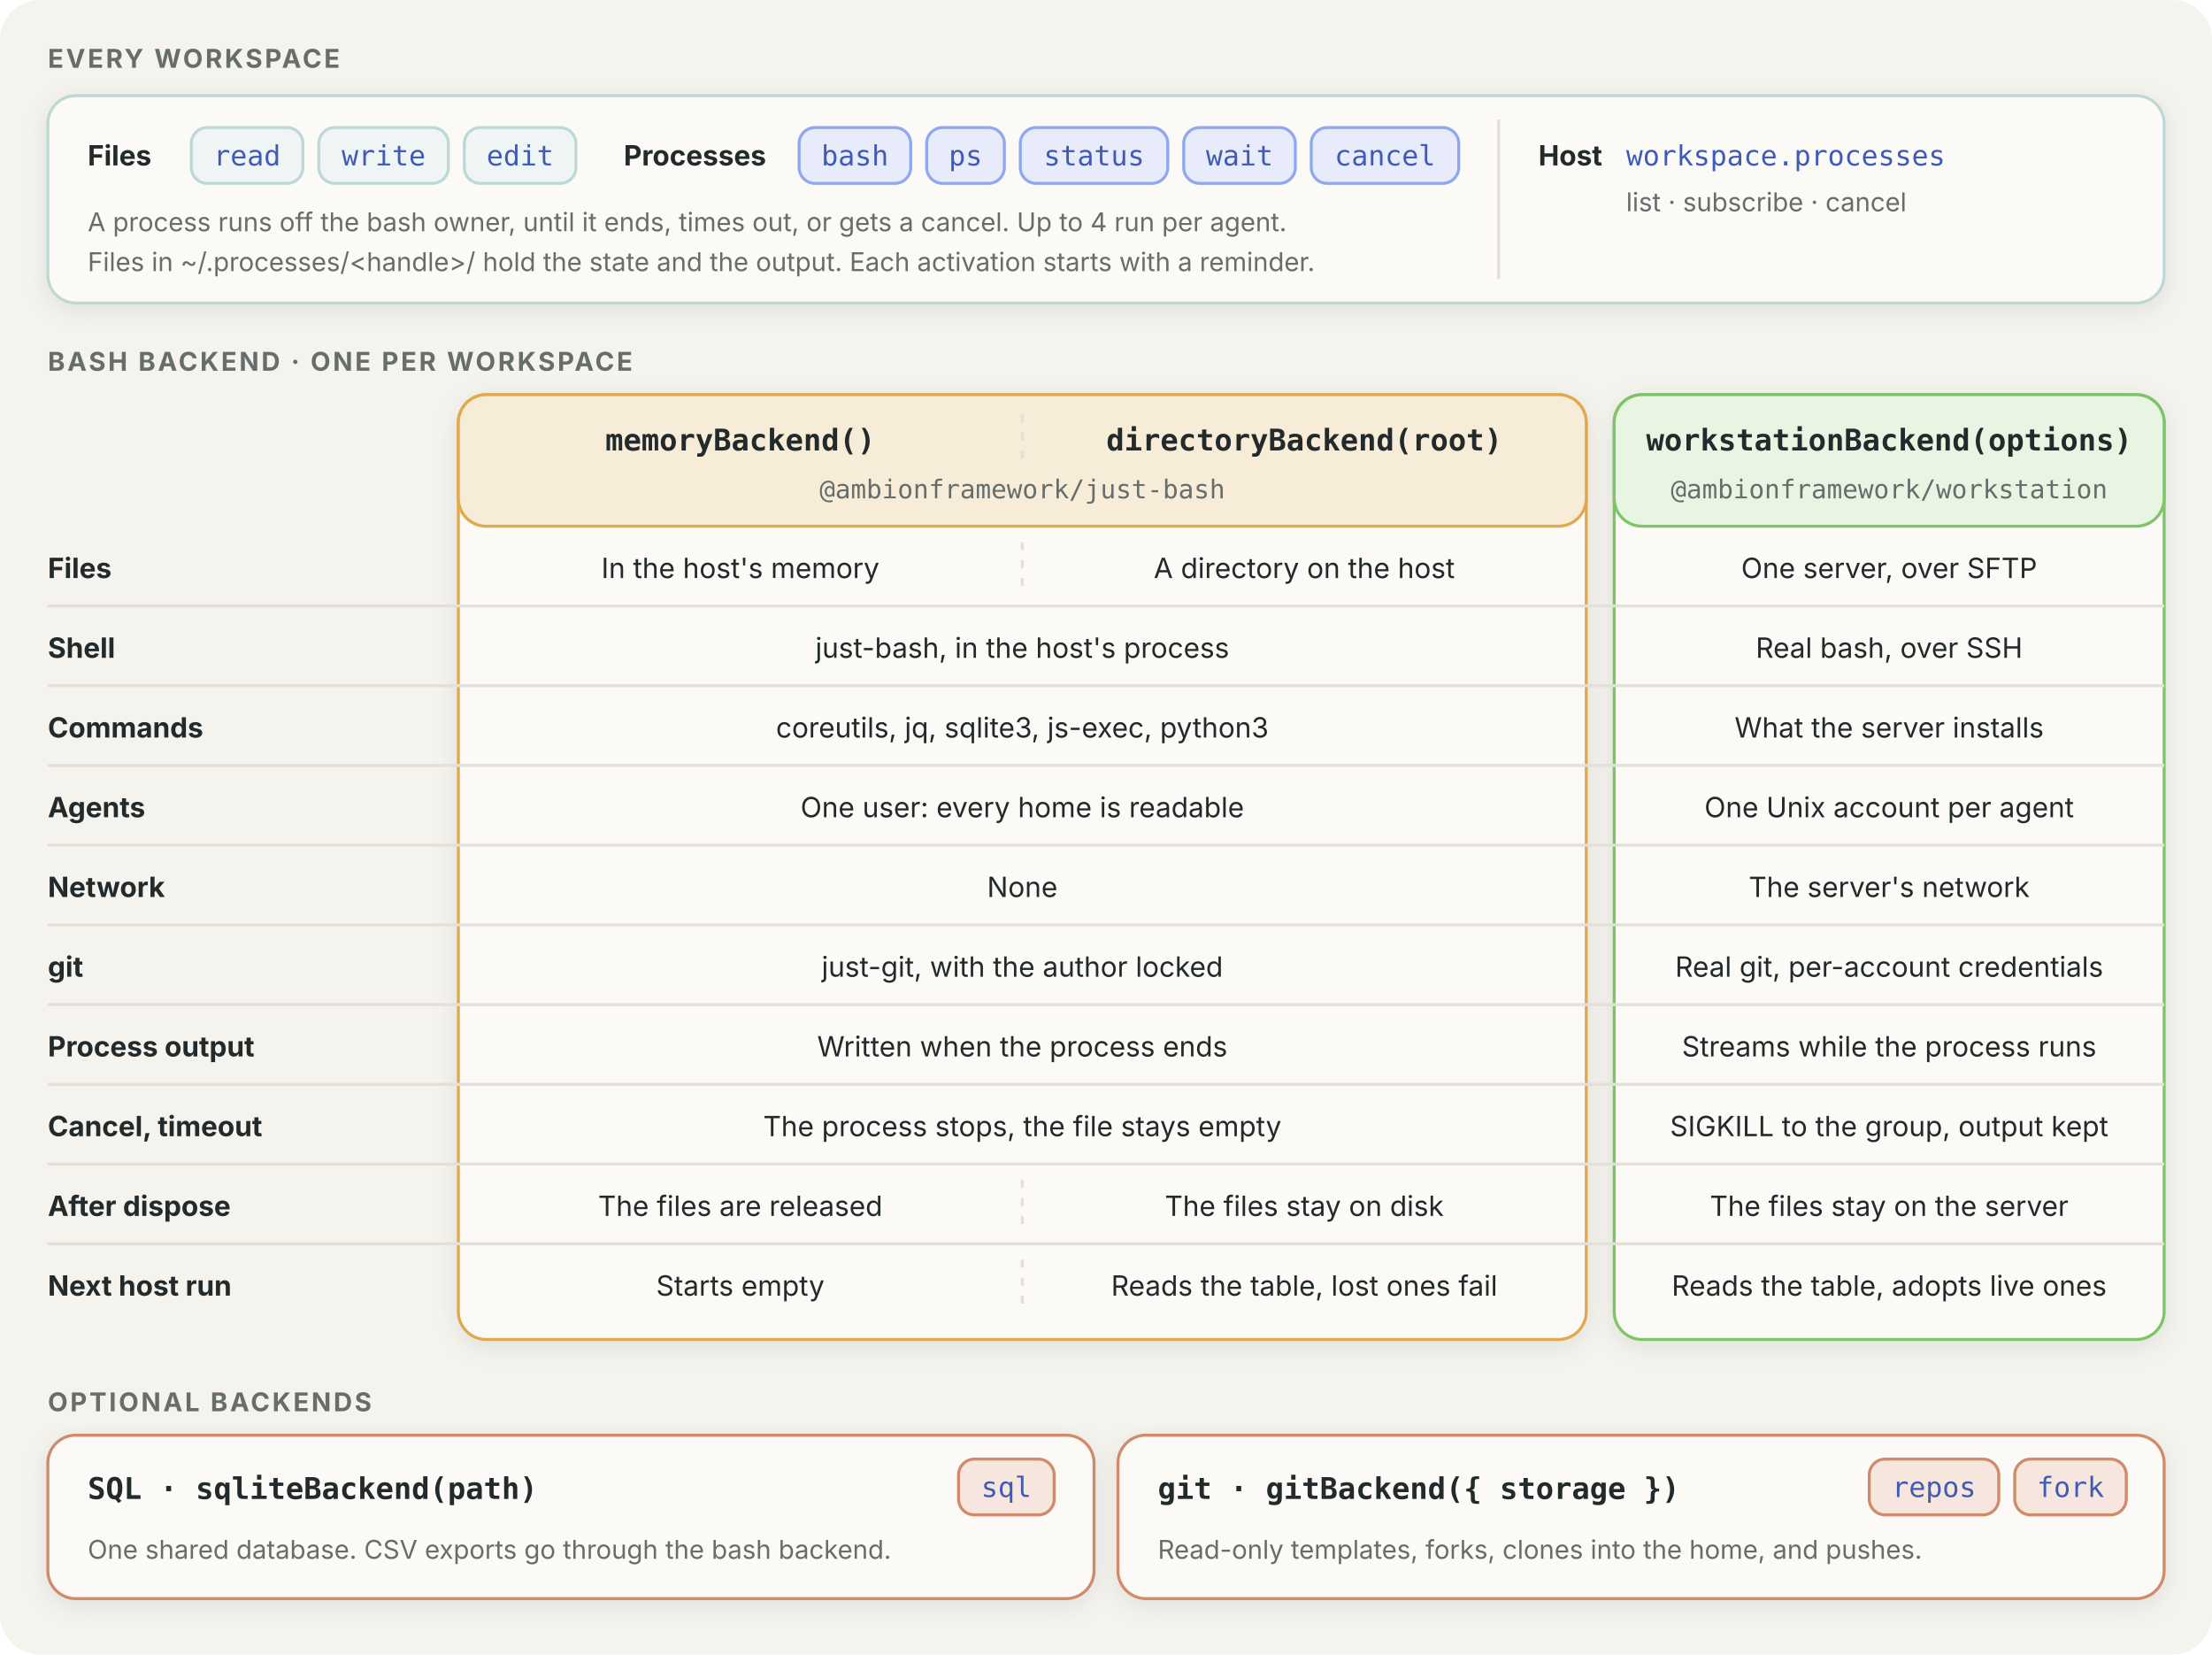
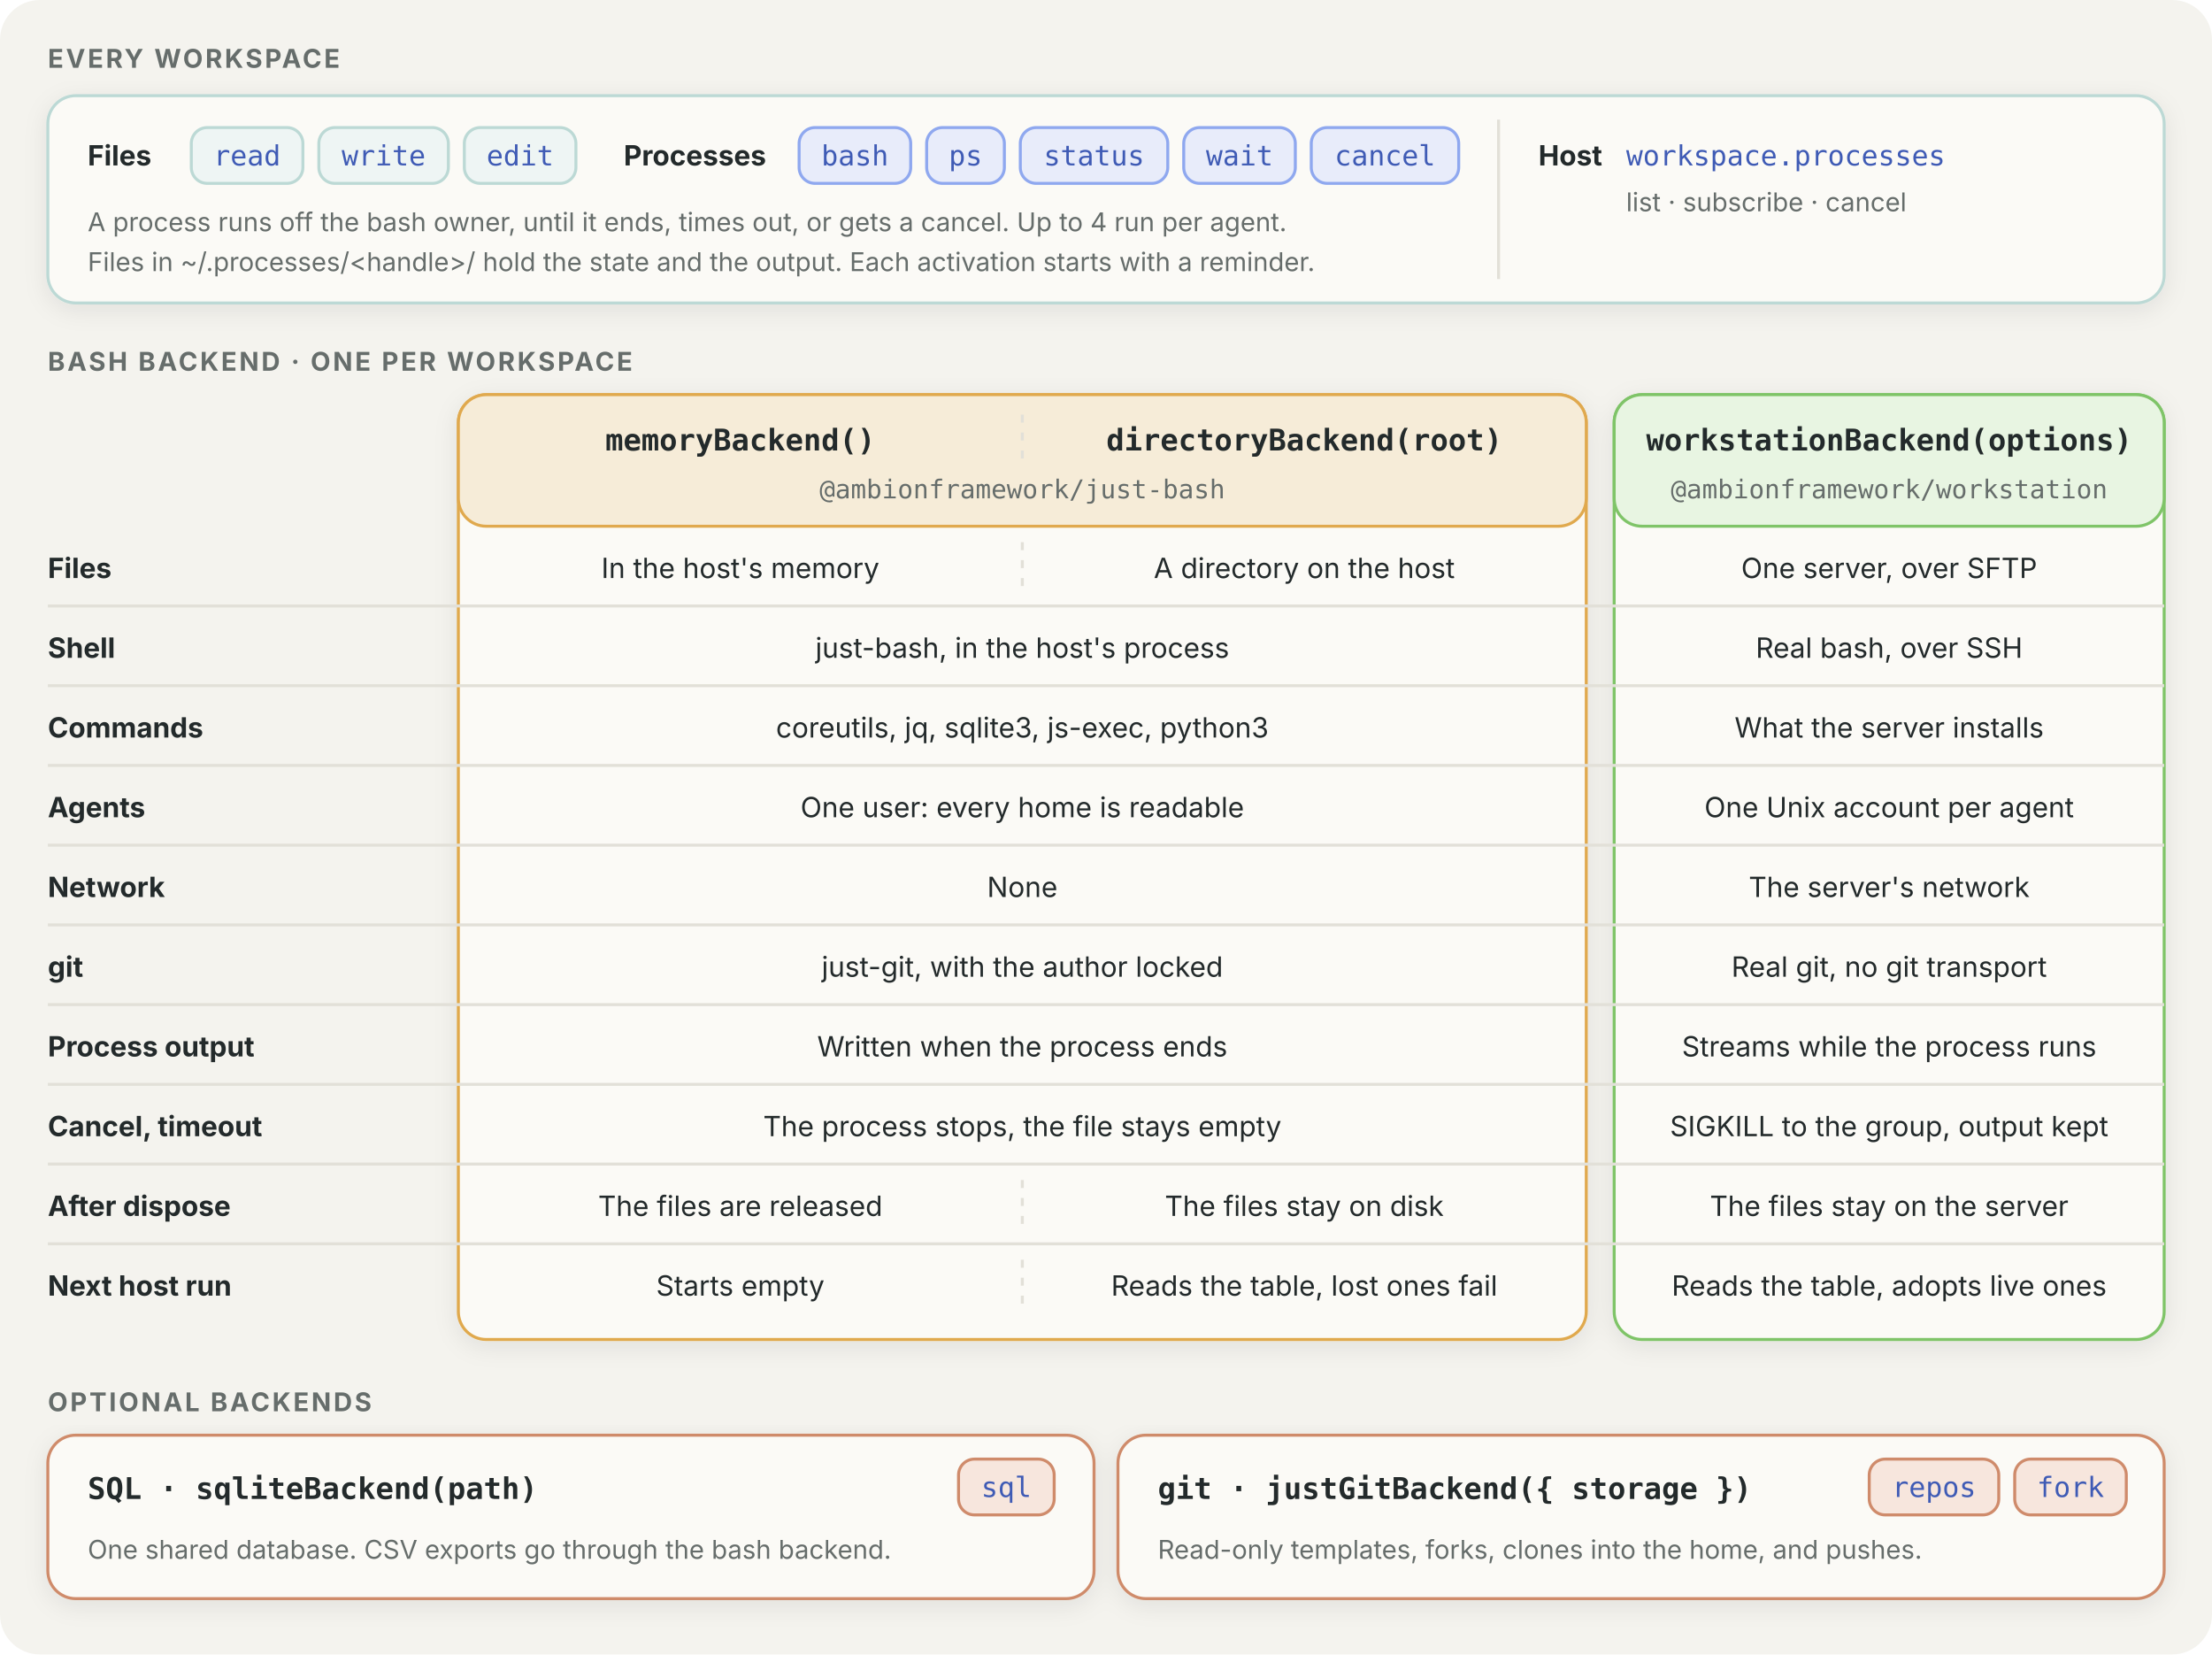
<svg xmlns="http://www.w3.org/2000/svg" width="1110" height="830" viewBox="0 0 1110 830" role="img" aria-labelledby="title desc">
  <defs>
    <filter id="shadow" x="-10%" y="-10%" width="120%" height="130%">
      <feDropShadow dx="0" dy="3" stdDeviation="6" flood-color="#232a2b" flood-opacity="0.08" />
    </filter>
    <style>
      .sans { font-family: Inter, "IBM Plex Sans", system-ui, sans-serif; }
      .mono { font-family: "IBM Plex Mono", ui-monospace, monospace; }
      .ink { fill: #232a2b; }
      .dim { fill: #666d6b; }
      .teal { fill: #2f817a; }
      .code { fill: #3f5bb5; }
      .lab { font-size: 13px; font-weight: 700; letter-spacing: 1.2px; }
      .n { font-size: 16px; font-weight: 700; }
      .h { font-size: 15px; font-weight: 700; }
      .rl { font-size: 14px; font-weight: 700; }
      .s { font-size: 14px; }
      .x { font-size: 13px; }
      .rule { stroke: #e2e0d8; stroke-width: 1.5; }
      .split { stroke: #e2e0d8; stroke-width: 1.5; stroke-dasharray: 4 5; }
    </style>
  </defs>
  <rect x="0" y="0" width="1110" height="830" rx="20" fill="#f4f3ee" />
  <text x="24" y="34" text-anchor="start" class="sans dim lab">EVERY WORKSPACE</text>
  <g filter="url(#shadow)">
    <rect x="24" y="48" width="1062" height="104" rx="14" fill="#fbfaf6" stroke="#bcd9d5" stroke-width="1.5" />
  </g>
  <text x="44" y="83" text-anchor="start" class="sans ink rl">Files</text>
  <rect x="96" y="64" width="56" height="28" rx="8" fill="#eef5f4" stroke="#bcd9d5" stroke-width="1.5" />
  <text x="124.0" y="83" text-anchor="middle" class="mono code s">read</text>
  <rect x="160" y="64" width="65" height="28" rx="8" fill="#eef5f4" stroke="#bcd9d5" stroke-width="1.5" />
  <text x="192.5" y="83" text-anchor="middle" class="mono code s">write</text>
  <rect x="233" y="64" width="56" height="28" rx="8" fill="#eef5f4" stroke="#bcd9d5" stroke-width="1.5" />
  <text x="261.0" y="83" text-anchor="middle" class="mono code s">edit</text>
  <text x="313" y="83" text-anchor="start" class="sans ink rl">Processes</text>
  <rect x="401" y="64" width="56" height="28" rx="8" fill="#e8ecfa" stroke="#8fa8ef" stroke-width="1.5" />
  <text x="429.0" y="83" text-anchor="middle" class="mono code s">bash</text>
  <rect x="465" y="64" width="39" height="28" rx="8" fill="#e8ecfa" stroke="#8fa8ef" stroke-width="1.5" />
  <text x="484.5" y="83" text-anchor="middle" class="mono code s">ps</text>
  <rect x="512" y="64" width="74" height="28" rx="8" fill="#e8ecfa" stroke="#8fa8ef" stroke-width="1.5" />
  <text x="549.0" y="83" text-anchor="middle" class="mono code s">status</text>
  <rect x="594" y="64" width="56" height="28" rx="8" fill="#e8ecfa" stroke="#8fa8ef" stroke-width="1.5" />
  <text x="622.0" y="83" text-anchor="middle" class="mono code s">wait</text>
  <rect x="658" y="64" width="74" height="28" rx="8" fill="#e8ecfa" stroke="#8fa8ef" stroke-width="1.5" />
  <text x="695.0" y="83" text-anchor="middle" class="mono code s">cancel</text>
  <line x1="752" y1="60" x2="752" y2="140" class="rule" />
  <text x="772" y="83" text-anchor="start" class="sans ink rl">Host</text>
  <text x="816" y="83" text-anchor="start" class="mono code s">workspace.processes</text>
  <text x="816" y="106" text-anchor="start" class="sans dim x">list · subscribe · cancel</text>
  <text x="44" y="116" text-anchor="start" class="sans dim x">A process runs off the bash owner, until it ends, times out, or gets a cancel. Up to 4 run per agent.</text>
  <text x="44" y="136" text-anchor="start" class="sans dim x">Files in ~/.processes/&lt;handle&gt;/ hold the state and the output. Each activation starts with a reminder.</text>
  <text x="24" y="186" text-anchor="start" class="sans dim lab">BASH BACKEND · ONE PER WORKSPACE</text>
  <g filter="url(#shadow)">
    <rect x="230" y="198" width="566" height="474" rx="14" fill="#fbfaf6" stroke="#e0a94e" stroke-width="1.5" />
    <rect x="810" y="198" width="276" height="474" rx="14" fill="#fbfaf6" stroke="#7fc468" stroke-width="1.5" />
  </g>
  <rect x="230" y="198" width="566" height="66" rx="14" fill="#f6ecd8" stroke="#e0a94e" stroke-width="1.5" />
  <rect x="810" y="198" width="276" height="66" rx="14" fill="#e8f5e2" stroke="#7fc468" stroke-width="1.5" />
  <text x="371.5" y="226" text-anchor="middle" class="mono ink h">memoryBackend()</text>
  <text x="654.5" y="226" text-anchor="middle" class="mono ink h">directoryBackend(root)</text>
  <text x="513.0" y="250" text-anchor="middle" class="mono dim x">@ambionframework/just-bash</text>
  <text x="948.0" y="226" text-anchor="middle" class="mono ink h">workstationBackend(options)</text>
  <text x="948.0" y="250" text-anchor="middle" class="mono dim x">@ambionframework/workstation</text>
  <line x1="513.0" y1="208" x2="513.0" y2="234" class="split" />
  <text x="24" y="290" text-anchor="start" class="sans ink rl">Files</text>
  <text x="371.5" y="290" text-anchor="middle" class="sans ink s">In the host's memory</text>
  <text x="654.5" y="290" text-anchor="middle" class="sans ink s">A directory on the host</text>
  <line x1="513.0" y1="272" x2="513.0" y2="296" class="split" />
  <text x="948.0" y="290" text-anchor="middle" class="sans ink s">One server, over SFTP</text>
  <line x1="24" y1="304" x2="1086" y2="304" class="rule" />
  <text x="24" y="330" text-anchor="start" class="sans ink rl">Shell</text>
  <text x="513.0" y="330" text-anchor="middle" class="sans ink s">just-bash, in the host's process</text>
  <text x="948.0" y="330" text-anchor="middle" class="sans ink s">Real bash, over SSH</text>
  <line x1="24" y1="344" x2="1086" y2="344" class="rule" />
  <text x="24" y="370" text-anchor="start" class="sans ink rl">Commands</text>
  <text x="513.0" y="370" text-anchor="middle" class="sans ink s">coreutils, jq, sqlite3, js-exec, python3</text>
  <text x="948.0" y="370" text-anchor="middle" class="sans ink s">What the server installs</text>
  <line x1="24" y1="384" x2="1086" y2="384" class="rule" />
  <text x="24" y="410" text-anchor="start" class="sans ink rl">Agents</text>
  <text x="513.0" y="410" text-anchor="middle" class="sans ink s">One user: every home is readable</text>
  <text x="948.0" y="410" text-anchor="middle" class="sans ink s">One Unix account per agent</text>
  <line x1="24" y1="424" x2="1086" y2="424" class="rule" />
  <text x="24" y="450" text-anchor="start" class="sans ink rl">Network</text>
  <text x="513.0" y="450" text-anchor="middle" class="sans ink s">None</text>
  <text x="948.0" y="450" text-anchor="middle" class="sans ink s">The server's network</text>
  <line x1="24" y1="464" x2="1086" y2="464" class="rule" />
  <text x="24" y="490" text-anchor="start" class="sans ink rl">git</text>
  <text x="513.0" y="490" text-anchor="middle" class="sans ink s">just-git, with the author locked</text>
-   <text x="948.0" y="490" text-anchor="middle" class="sans ink s">Real git, per-account credentials</text>
+   <text x="948.0" y="490" text-anchor="middle" class="sans ink s">Real git, no git transport</text>
  <line x1="24" y1="504" x2="1086" y2="504" class="rule" />
  <text x="24" y="530" text-anchor="start" class="sans ink rl">Process output</text>
  <text x="513.0" y="530" text-anchor="middle" class="sans ink s">Written when the process ends</text>
  <text x="948.0" y="530" text-anchor="middle" class="sans ink s">Streams while the process runs</text>
  <line x1="24" y1="544" x2="1086" y2="544" class="rule" />
  <text x="24" y="570" text-anchor="start" class="sans ink rl">Cancel, timeout</text>
  <text x="513.0" y="570" text-anchor="middle" class="sans ink s">The process stops, the file stays empty</text>
  <text x="948.0" y="570" text-anchor="middle" class="sans ink s">SIGKILL to the group, output kept</text>
  <line x1="24" y1="584" x2="1086" y2="584" class="rule" />
  <text x="24" y="610" text-anchor="start" class="sans ink rl">After dispose</text>
  <text x="371.5" y="610" text-anchor="middle" class="sans ink s">The files are released</text>
  <text x="654.5" y="610" text-anchor="middle" class="sans ink s">The files stay on disk</text>
  <line x1="513.0" y1="592" x2="513.0" y2="616" class="split" />
  <text x="948.0" y="610" text-anchor="middle" class="sans ink s">The files stay on the server</text>
  <line x1="24" y1="624" x2="1086" y2="624" class="rule" />
  <text x="24" y="650" text-anchor="start" class="sans ink rl">Next host run</text>
  <text x="371.5" y="650" text-anchor="middle" class="sans ink s">Starts empty</text>
  <text x="654.5" y="650" text-anchor="middle" class="sans ink s">Reads the table, lost ones fail</text>
  <line x1="513.0" y1="632" x2="513.0" y2="656" class="split" />
  <text x="948.0" y="650" text-anchor="middle" class="sans ink s">Reads the table, adopts live ones</text>
  <text x="24" y="708" text-anchor="start" class="sans dim lab">OPTIONAL BACKENDS</text>
  <g filter="url(#shadow)">
    <rect x="24" y="720" width="525" height="82" rx="14" fill="#fbfaf6" stroke="#cf8b6b" stroke-width="1.5" />
    <rect x="561" y="720" width="525" height="82" rx="14" fill="#fbfaf6" stroke="#cf8b6b" stroke-width="1.5" />
  </g>
  <text x="44" y="752" text-anchor="start" class="mono ink h">SQL · sqliteBackend(path)</text>
  <rect x="481" y="732" width="48" height="28" rx="8" fill="#f7e6dd" stroke="#cf8b6b" stroke-width="1.5" />
  <text x="505.0" y="751" text-anchor="middle" class="mono code s">sql</text>
  <text x="44" y="782" text-anchor="start" class="sans dim x">One shared database. CSV exports go through the bash backend.</text>
-   <text x="581" y="752" text-anchor="start" class="mono ink h">git · gitBackend({ storage })</text>
+   <text x="581" y="752" text-anchor="start" class="mono ink h">git · justGitBackend({ storage })</text>
  <rect x="938" y="732" width="65" height="28" rx="8" fill="#f7e6dd" stroke="#cf8b6b" stroke-width="1.5" />
  <text x="970.5" y="751" text-anchor="middle" class="mono code s">repos</text>
  <rect x="1011" y="732" width="56" height="28" rx="8" fill="#f7e6dd" stroke="#cf8b6b" stroke-width="1.5" />
  <text x="1039.0" y="751" text-anchor="middle" class="mono code s">fork</text>
  <text x="581" y="782" text-anchor="start" class="sans dim x">Read-only templates, forks, clones into the home, and pushes.</text>
</svg>
